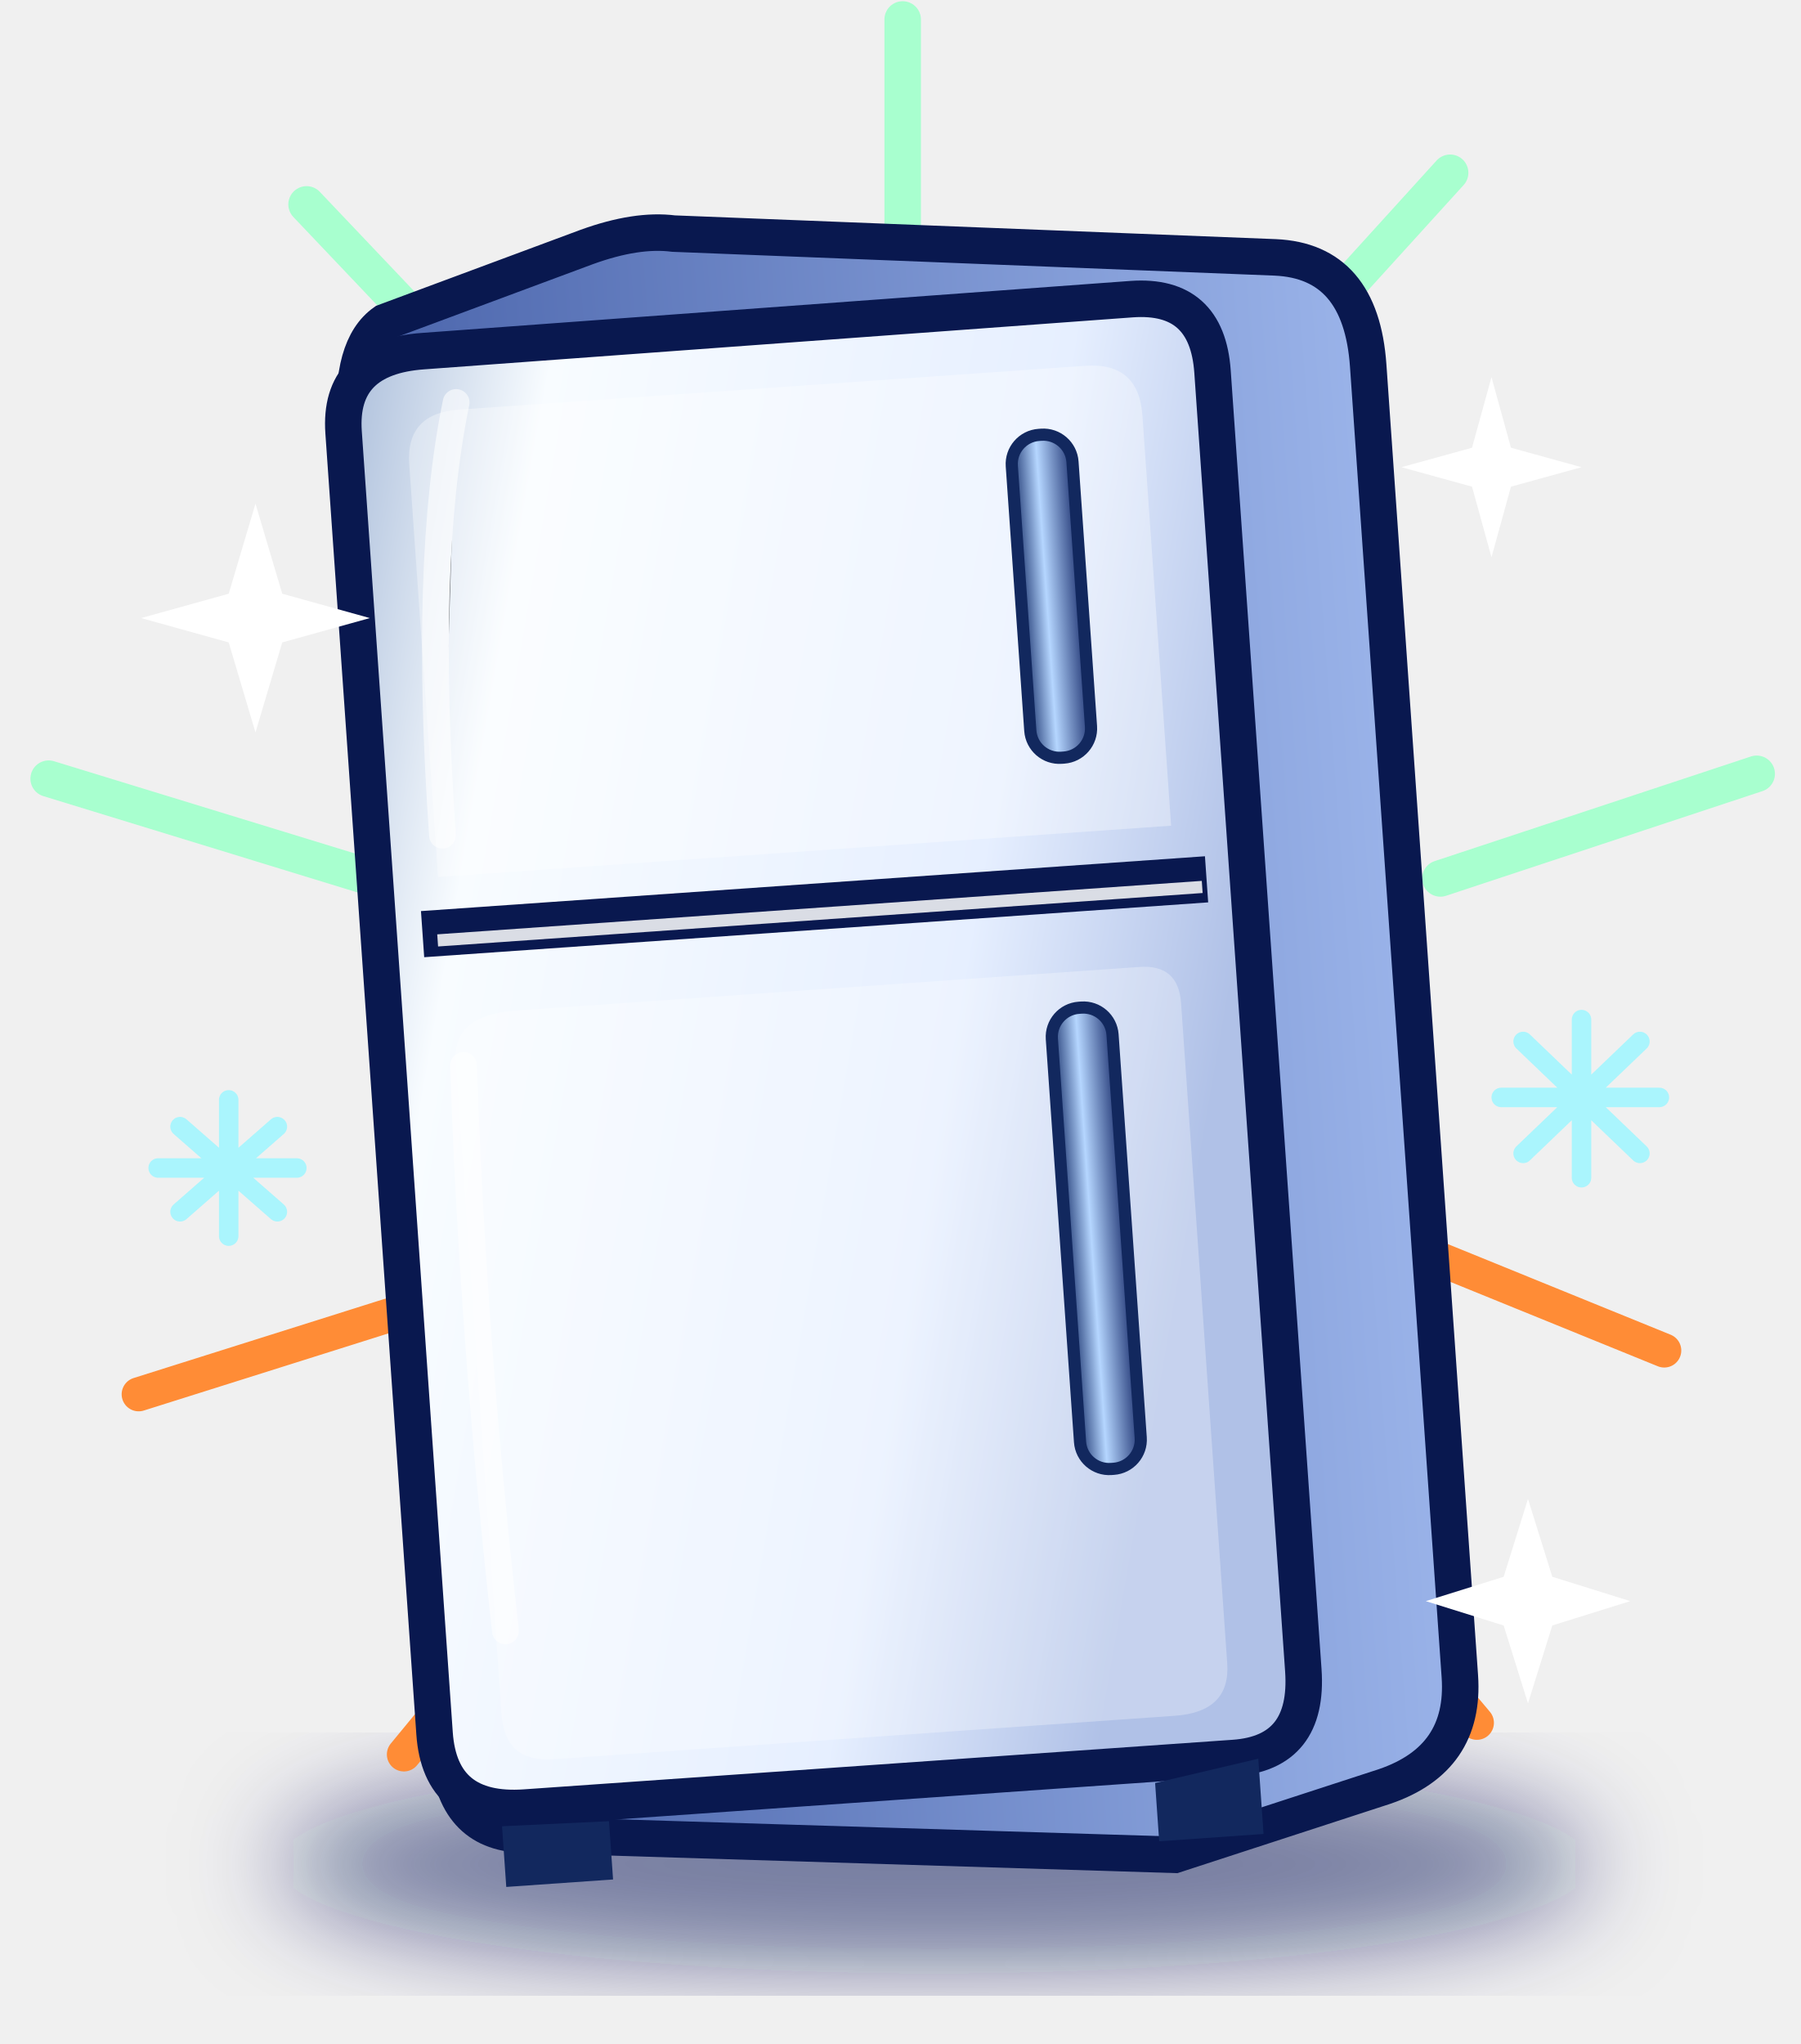
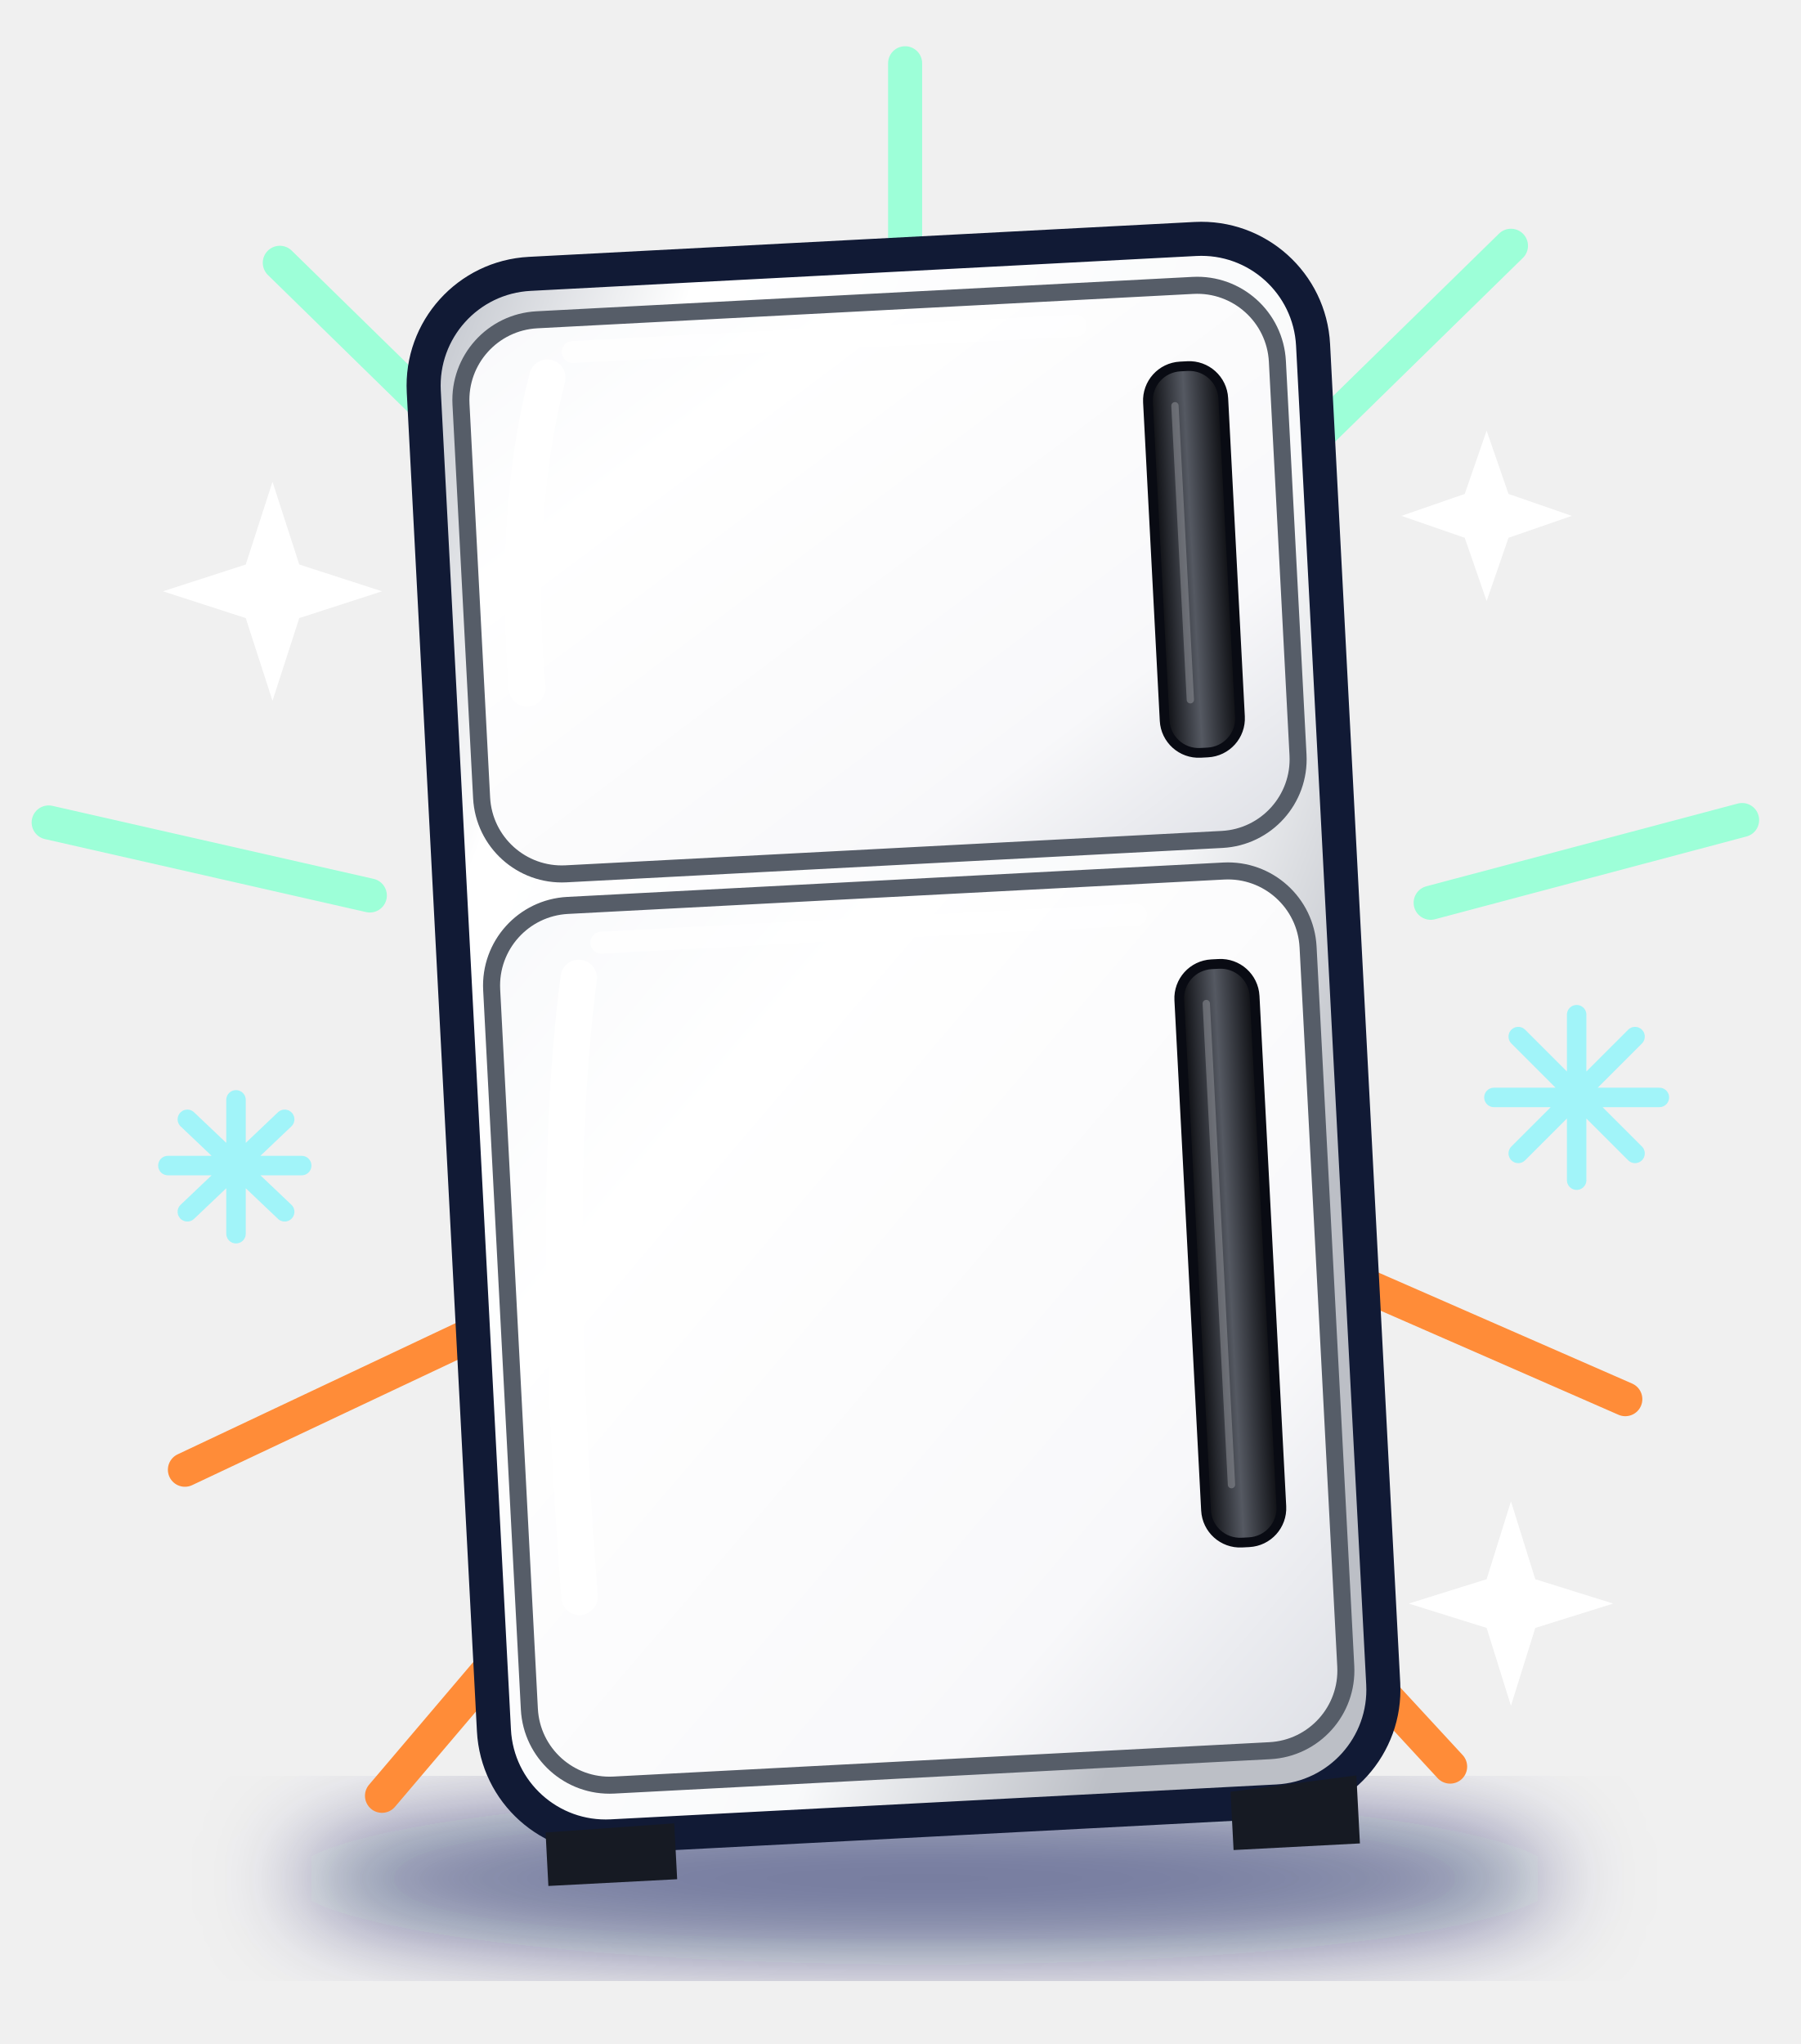
<svg xmlns="http://www.w3.org/2000/svg" viewBox="0 0 740 840" role="img" aria-labelledby="title desc">
  <defs>
-     <linearGradient id="body" x1="0" x2="1" y1="0" y2=".4">
-       <stop stop-color="#aabdda" />
-       <stop offset=".21" stop-color="#f8fcff" />
-       <stop offset=".73" stop-color="#e6efff" />
-       <stop offset="1" stop-color="#b0c1e7" />
+     <linearGradient id="outer" x1="0" y1="0" x2=".9" y2=".7">
+       <stop stop-color="#bcc0c8" />
+       <stop offset=".22" stop-color="#fff" />
+       <stop offset=".76" stop-color="#f9fafb" />
+       <stop offset="1" stop-color="#bcbfc6" />
    </linearGradient>
-     <linearGradient id="side" x1="0" x2="1">
-       <stop stop-color="#4a64ab" />
-       <stop offset="1" stop-color="#9ab3e9" />
+     <linearGradient id="enamel" x1="0" x2="1" y1="0" y2="1">
+       <stop stop-color="#f8f9fb" />
+       <stop offset=".25" stop-color="#fff" />
+       <stop offset=".75" stop-color="#f8f8fa" />
+       <stop offset="1" stop-color="#dddfe5" />
    </linearGradient>
-     <linearGradient id="handle" x1="0" x2="1">
-       <stop stop-color="#243d77" />
-       <stop offset=".42" stop-color="#b5d6ff" />
-       <stop offset="1" stop-color="#233876" />
+     <linearGradient id="black" x1="0" x2="1">
+       <stop stop-color="#090a0e" />
+       <stop offset=".48" stop-color="#555962" />
+       <stop offset="1" stop-color="#090a0e" />
    </linearGradient>
-     <filter id="shadow">
-       <feGaussianBlur stdDeviation="21" />
+     <filter id="blur">
+       <feGaussianBlur stdDeviation="19" />
    </filter>
  </defs>
-   <ellipse cx="384" cy="766" rx="270" ry="45" fill="#020852" opacity=".5" filter="url(#shadow)" />
-   <g fill="none" stroke-linecap="round">
-     <path d="M371 8v115M126 84l94 99M596 71l-89 98M20 320l137 42M722 318l-130 43" stroke="#a8ffcf" stroke-width="15" />
-     <path d="M57 573l130-41M684 555l-118-48M166 721l70-85M607 708l-68-81" stroke="#ff8c36" stroke-width="14" />
+   <ellipse cx="380" cy="772" rx="260" ry="35" fill="#030b51" opacity=".52" filter="url(#blur)" />
+   <g stroke-linecap="round" fill="none">
+     <path d="M372 26v107M115 108l92 90M621 101l-94 92M20 338l132 30M716 337l-128 34" stroke="#9dffd8" stroke-width="14" />
+     <path d="M76 604l125-59M668 575l-128-56M157 738l79-93M596 726l-72-78" stroke="#ff8c38" stroke-width="14" />
  </g>
-   <g transform="rotate(-4 360 425)">
-     <path d="M179 119 264 94q21-6 36-3l246 27q35 4 35 47v540q0 34-34 43l-88 22-267-27q-28-3-28-36V161q0-33 15-42z" fill="url(#side)" stroke="#09184f" stroke-width="15" />
-     <path d="M194 132 486 131q31 0 31 32v535q0 34-31 34H194q-35 0-35-33V163q0-31 35-31z" fill="url(#body)" stroke="#09184f" stroke-width="15" />
-     <path d="M177 371h323" stroke="#09184f" stroke-width="19" />
-     <path d="M183 374h315" stroke="#fff" stroke-width="5" opacity=".85" />
-     <path d="M207 157h258q22 0 22 22v169H185V178q0-21 22-21z" fill="#fff" opacity=".33" />
-     <path d="M213 405h257q16 0 16 16v272q0 20-23 20H207q-20 0-20-20V424q0-19 26-19z" fill="#fff" opacity=".28" />
-     <rect x="432" y="184" width="25" height="133" rx="12" fill="url(#handle)" stroke="#12285e" stroke-width="5" />
-     <rect x="432" y="420" width="25" height="190" rx="12" fill="url(#handle)" stroke="#12285e" stroke-width="5" />
-     <path d="M206 154q-18 64-18 177m2 95q-4 113 1 233" stroke="#fff" stroke-width="11" opacity=".57" stroke-linecap="round" />
-     <path d="M184 739v25h44v-24m225 0v24h43v-31" fill="#12285e" />
+   <g transform="rotate(-3 370 420)">
+     <rect x="188" y="105" width="366" height="643" rx="46" fill="url(#outer)" stroke="#111a35" stroke-width="14" />
+     <rect x="203" y="124" width="336" height="228" rx="33" fill="url(#enamel)" stroke="#565d68" stroke-width="7" />
+     <rect x="203" y="365" width="336" height="362" rx="33" fill="url(#enamel)" stroke="#565d68" stroke-width="7" />
+     <path d="M239 148q-17 54-15 127m15 120q-17 92-13 254" stroke="#fff" stroke-width="15" opacity=".96" fill="none" stroke-linecap="round" />
+     <path d="M250 138h207M249 381h220" stroke="#fff" stroke-width="9" opacity=".74" stroke-linecap="round" />
+     <rect x="485" y="157" width="31" height="159" rx="14" fill="url(#black)" stroke="#090b13" stroke-width="4" />
+     <rect x="485" y="403" width="31" height="238" rx="14" fill="url(#black)" stroke="#090b13" stroke-width="4" />
+     <path d="M496 173v121M496 419v198" fill="none" stroke="#94969b" stroke-width="3" opacity=".5" stroke-linecap="round" />
+     <path d="M207 745v22h53v-23m229-1v24h52v-28" fill="#161a23" />
  </g>
  <g fill="#fff">
-     <path d="m105 207 11 37 36 10-36 10-11 37-11-37-36-10 36-10z" />
-     <path d="m613 155 8 29 29 8-29 8-8 29-8-29-29-8 29-8z" />
-     <path d="m628 616 10 32 32 10-32 10-10 32-10-32-32-10 32-10z" />
+     <path d="m112 198 11 34 34 11-34 11-11 34-11-34-34-11 34-11z" />
+     <path d="m611 177 9 26 26 9-26 9-9 26-9-26-26-9 26-9z" />
+     <path d="m621 617 10 32 32 10-32 10-10 32-10-32-32-10 32-10z" />
  </g>
-   <g stroke="#9df6ff" stroke-width="8" stroke-linecap="round" opacity=".85">
-     <path d="M65 480h57m-28-28v56m-20-45 40 35m0-35-40 35M617 451h65m-32-32v65m-24-56 48 46m0-46-48 46" />
+   <g stroke="#9af4fa" stroke-width="8" stroke-linecap="round" opacity=".92">
+     <path d="M69 479h55m-27-27v55m-20-47 40 38m0-38-40 38M614 451h68m-34-34v68m-24-59 48 48m0-48-48 48" />
  </g>
</svg>
